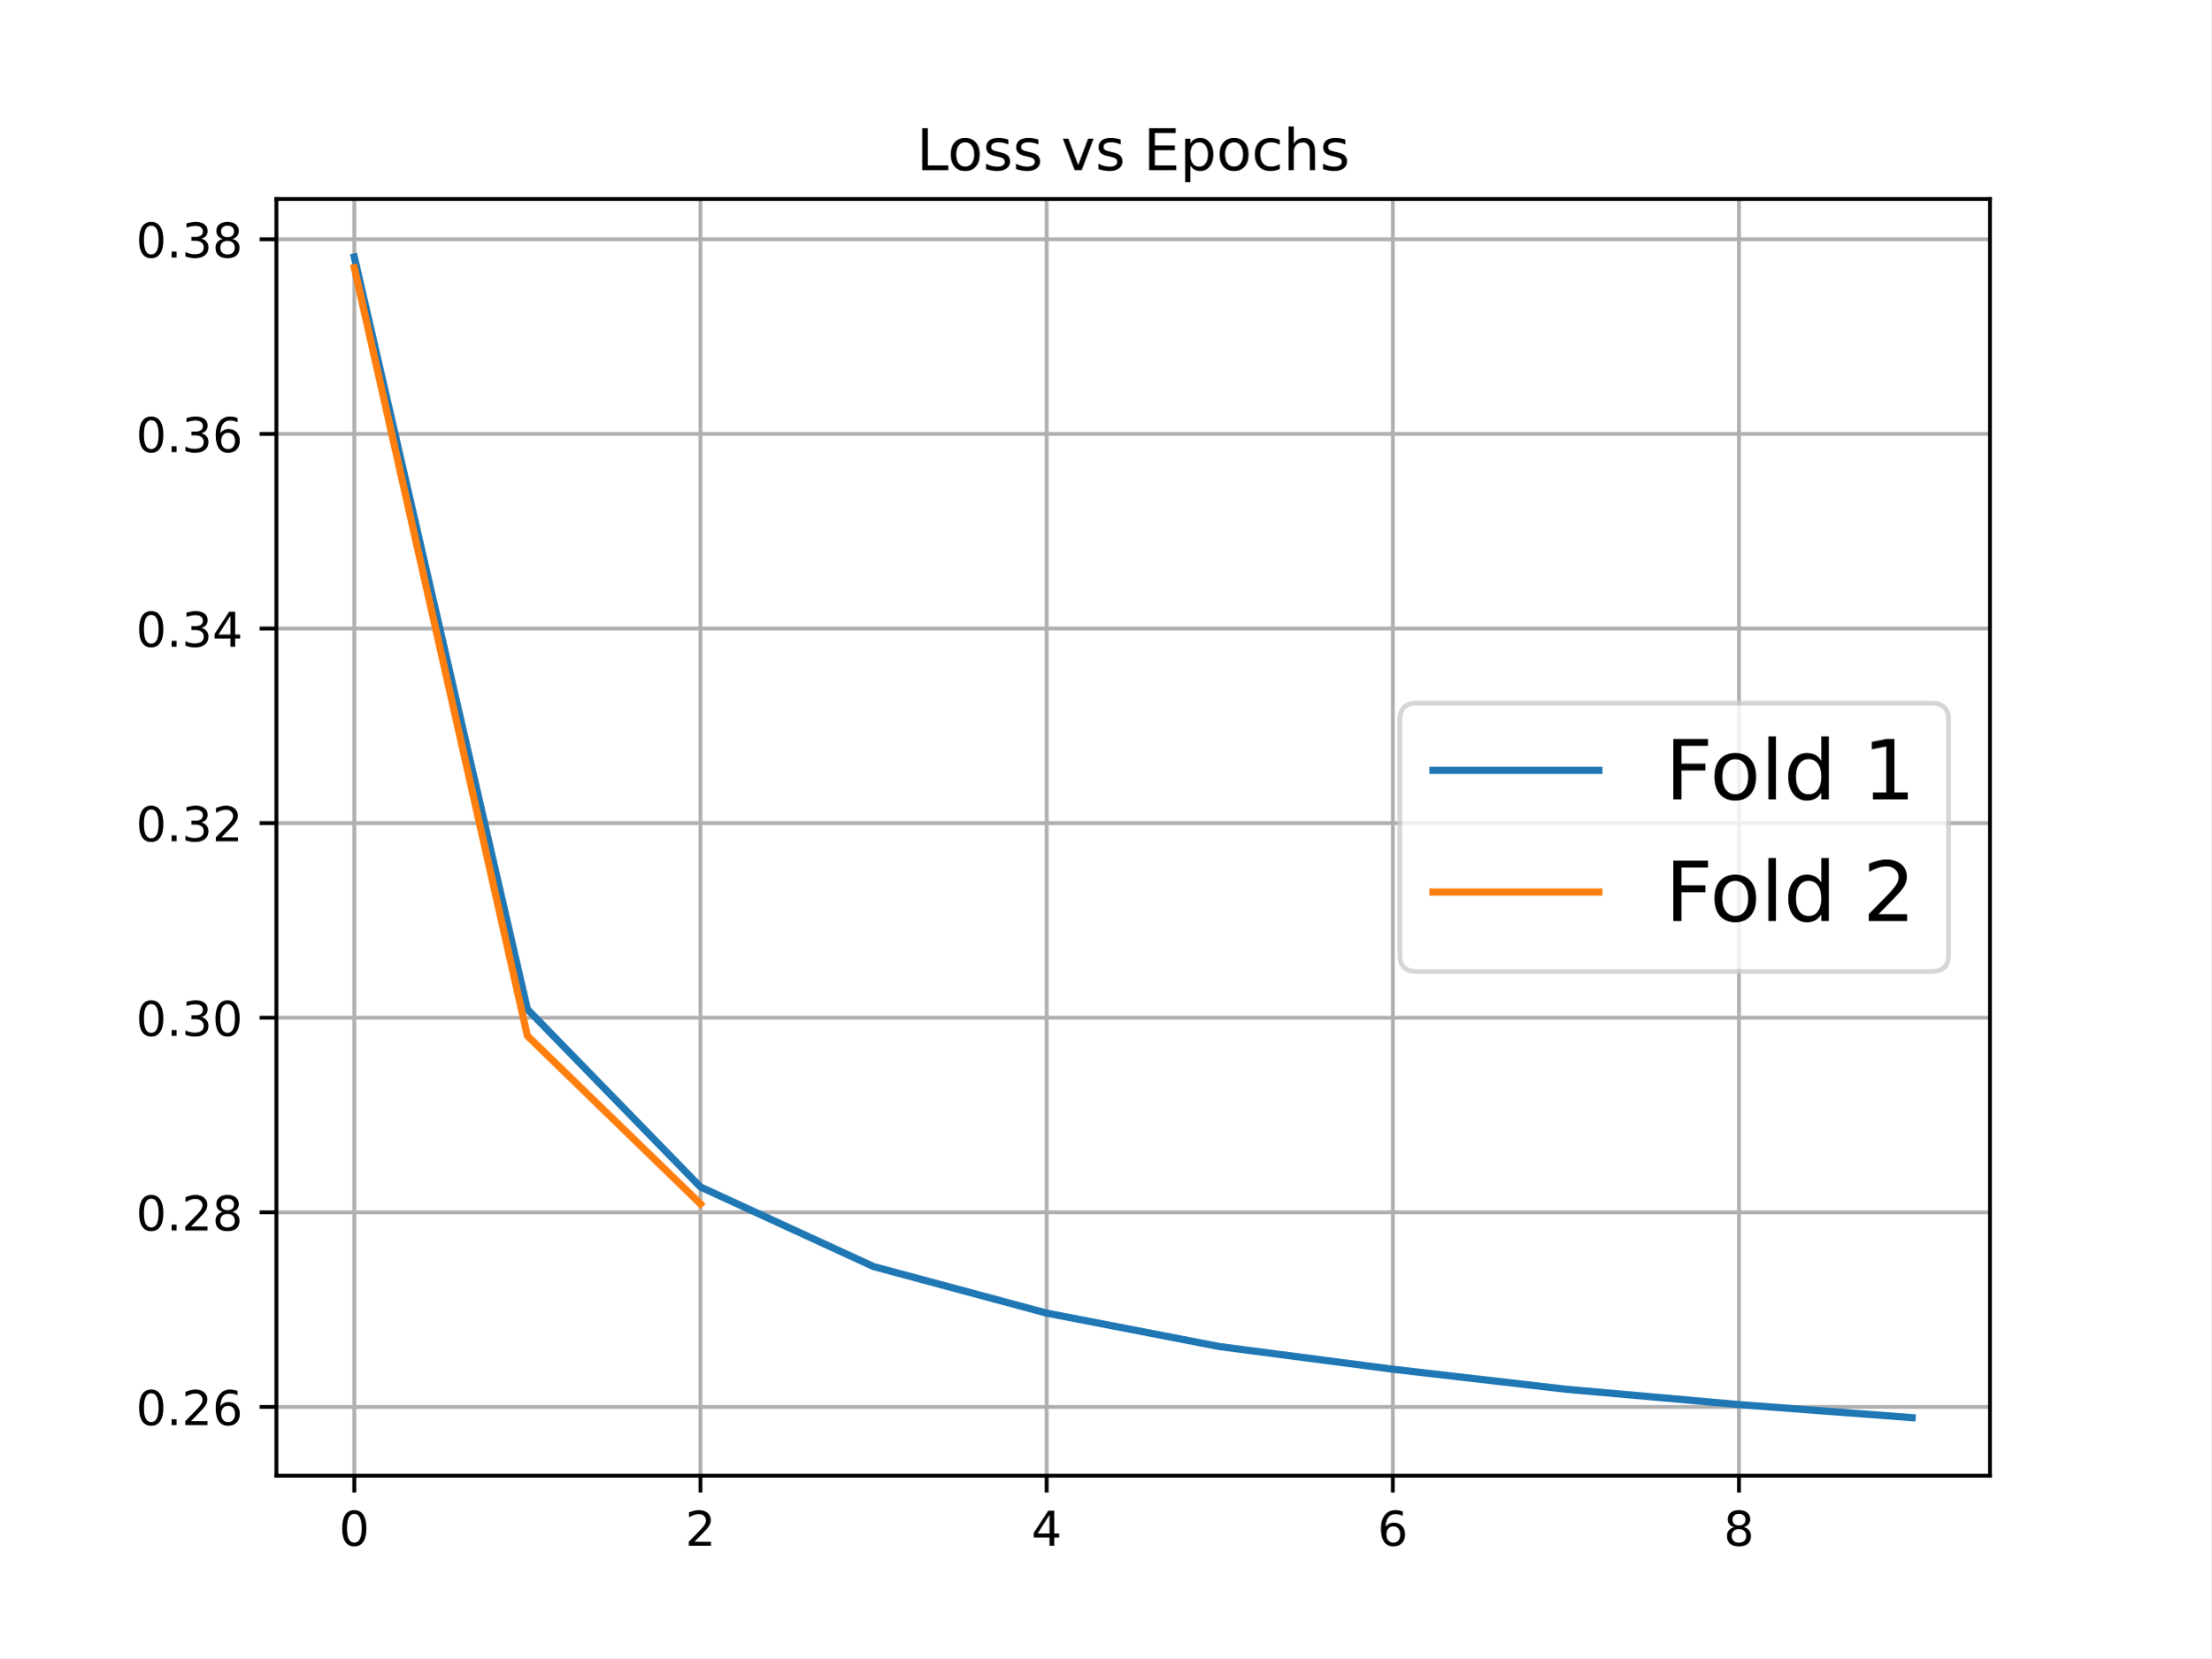
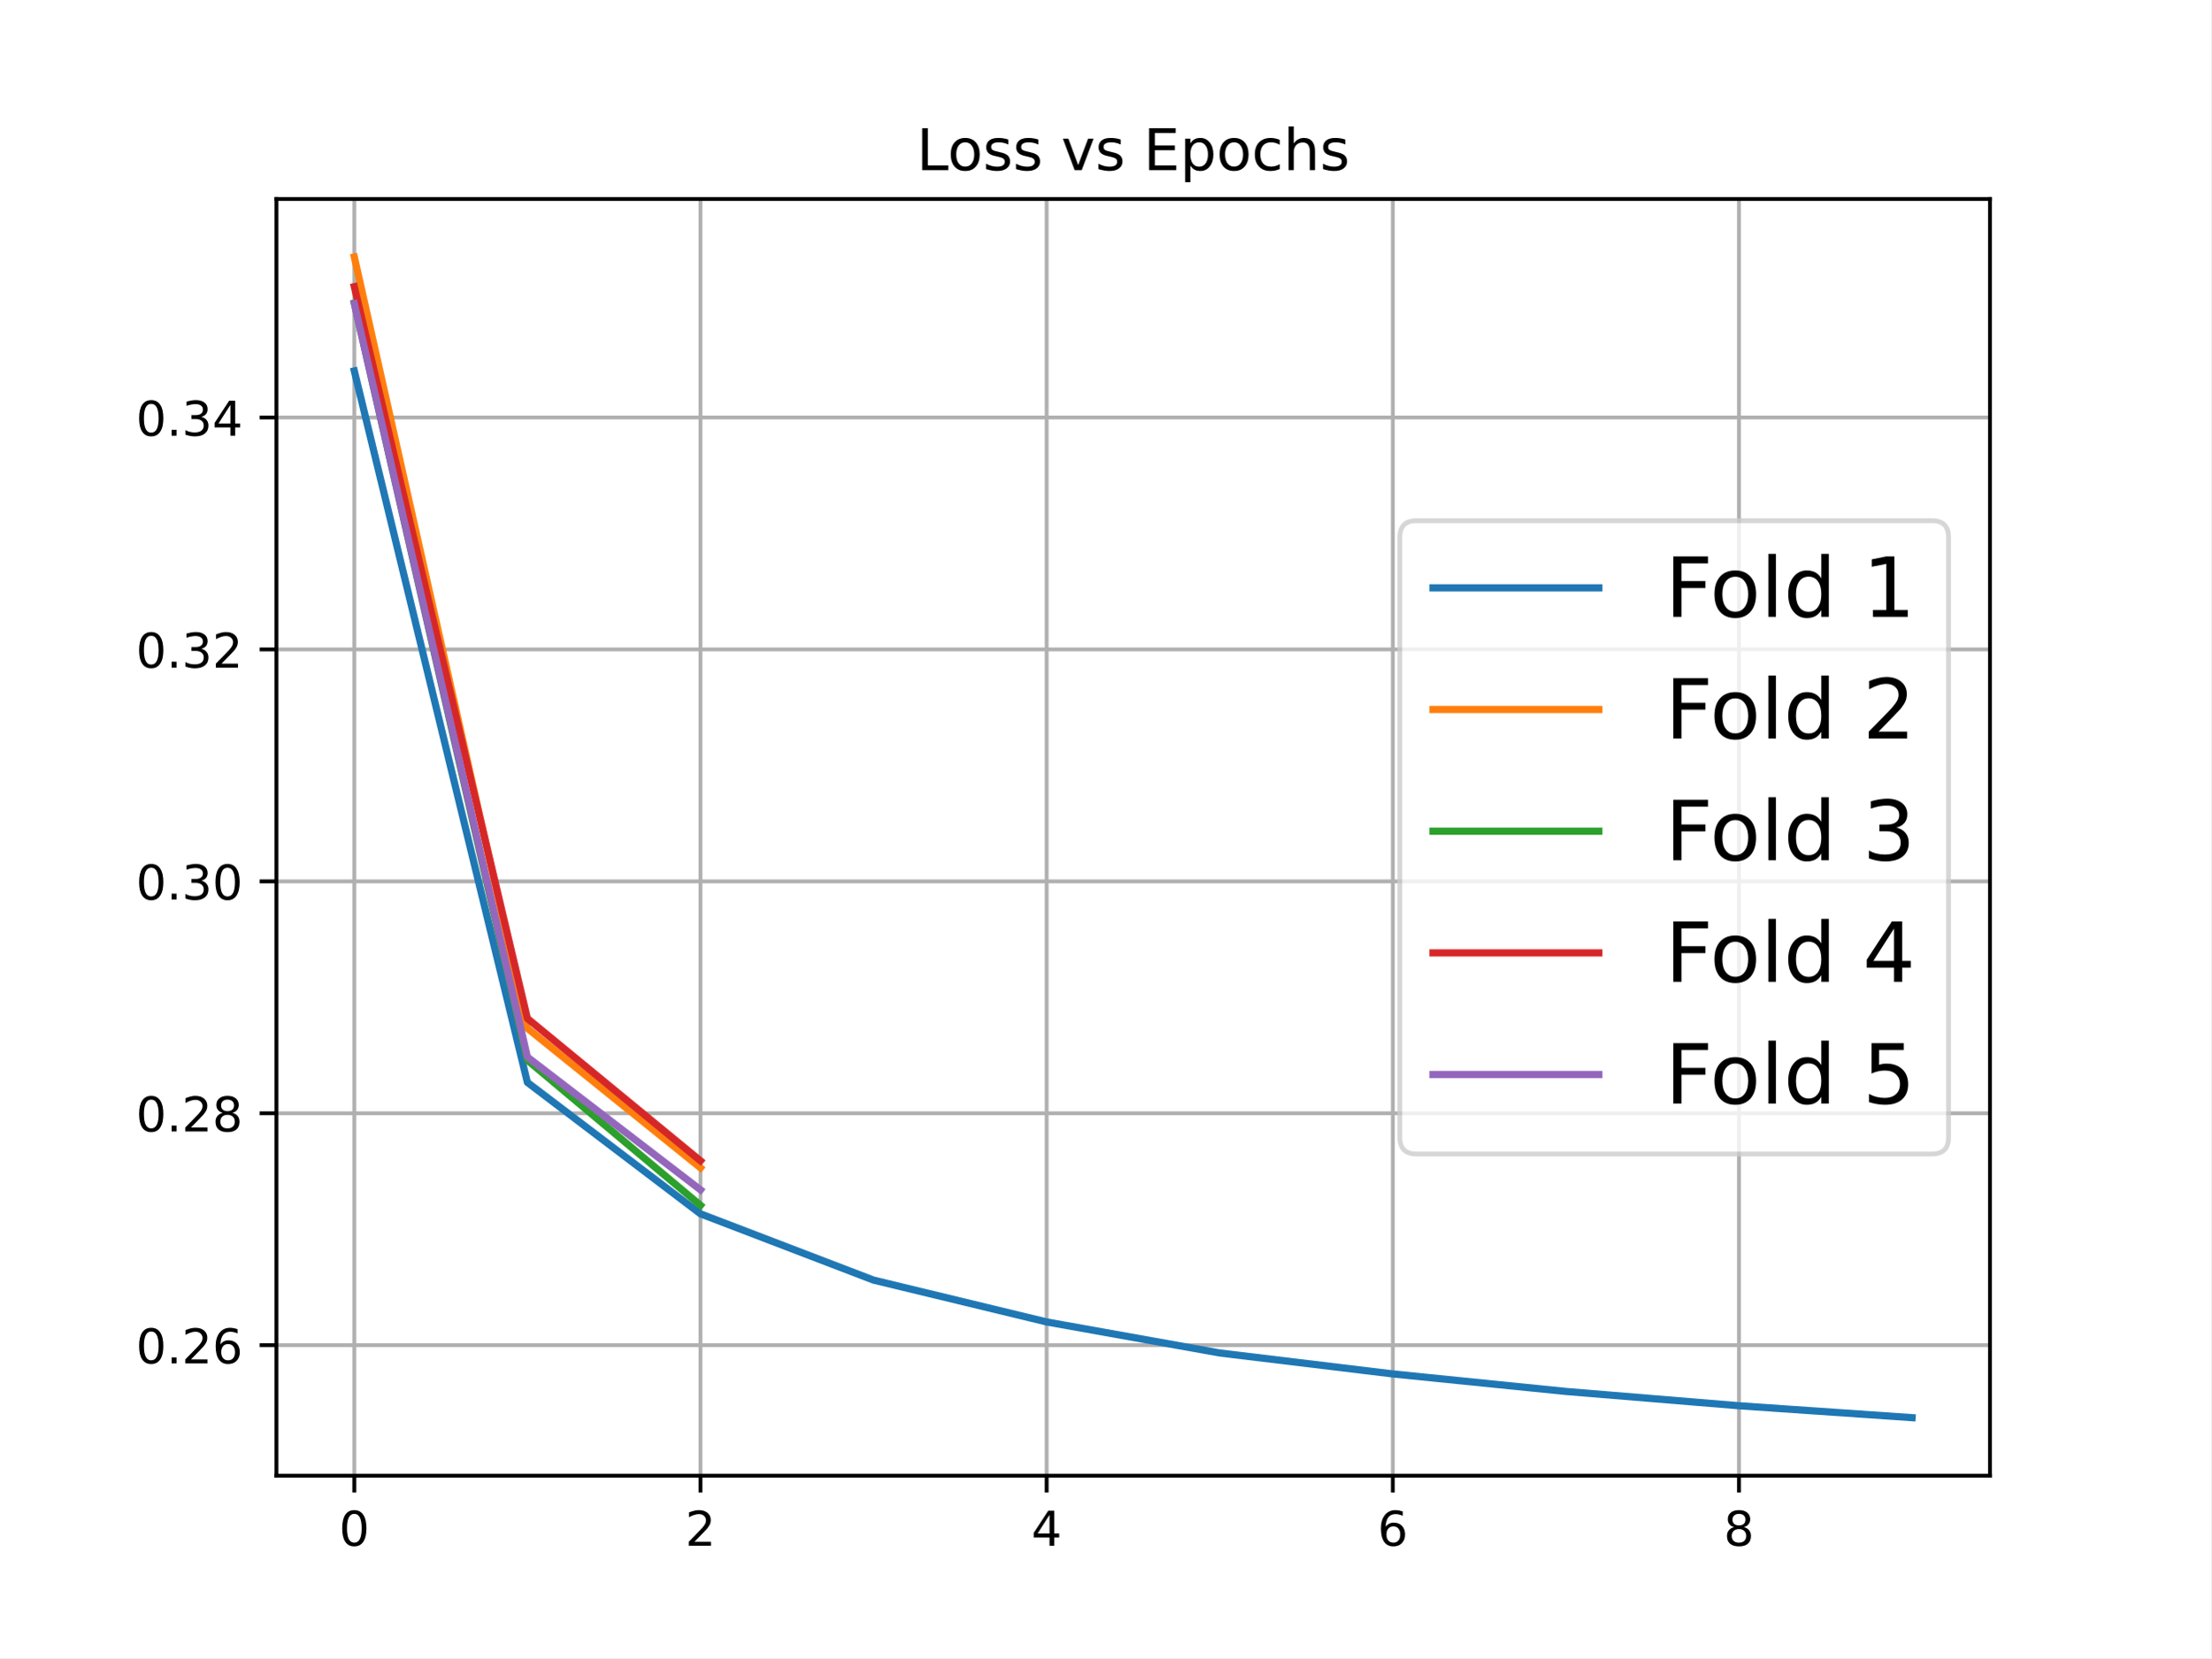
<svg xmlns="http://www.w3.org/2000/svg" xmlns:xlink="http://www.w3.org/1999/xlink" width="460.8pt" height="345.6pt" viewBox="0 0 460.8 345.6" version="1.1">
  <defs>
    <style type="text/css">*{stroke-linejoin: round; stroke-linecap: butt}</style>
  </defs>
  <g id="figure_1">
    <g id="patch_1">
      <path d="M 0 345.6  L 460.8 345.6  L 460.8 0  L 0 0  z " style="fill: #ffffff" />
    </g>
    <g id="axes_1">
      <g id="patch_2">
        <path d="M 57.6 307.584  L 414.72 307.584  L 414.72 41.472  L 57.6 41.472  z " style="fill: #ffffff" />
      </g>
      <g id="matplotlib.axis_1">
        <g id="xtick_1">
          <g id="line2d_1">
-             <path d="M 73.833 307.584  L 73.833 41.472  " clip-path="url(#pb95460b1b8)" style="fill: none; stroke: #b0b0b0; stroke-width: 0.8; stroke-linecap: square" />
+             <path d="M 73.833 307.584  L 73.833 41.472  " clip-path="url(#pbb10da209e)" style="fill: none; stroke: #b0b0b0; stroke-width: 0.8; stroke-linecap: square" />
          </g>
          <g id="line2d_2">
            <defs>
-               <path id="m230f303138" d="M 0 0  L 0 3.5  " style="stroke: #000000; stroke-width: 0.8" />
+               <path id="mb69979f271" d="M 0 0  L 0 3.5  " style="stroke: #000000; stroke-width: 0.8" />
            </defs>
            <g>
-               <use xlink:href="#m230f303138" x="73.833" y="307.584" style="stroke: #000000; stroke-width: 0.8" />
+               <use xlink:href="#mb69979f271" x="73.833" y="307.584" style="stroke: #000000; stroke-width: 0.8" />
            </g>
          </g>
          <g id="text_1">
            <text style="font-size: 10px; font-family: 'DejaVu Sans', 'Bitstream Vera Sans', 'Computer Modern Sans Serif', 'Lucida Grande', 'Verdana', 'Geneva', 'Lucid', 'Arial', 'Helvetica', 'Avant Garde', sans-serif; text-anchor: middle" x="73.833" y="322.182" transform="rotate(-0 73.83273 322.1824)">0</text>
          </g>
        </g>
        <g id="xtick_2">
          <g id="line2d_3">
-             <path d="M 145.978 307.584  L 145.978 41.472  " clip-path="url(#pb95460b1b8)" style="fill: none; stroke: #b0b0b0; stroke-width: 0.8; stroke-linecap: square" />
+             <path d="M 145.978 307.584  L 145.978 41.472  " clip-path="url(#pbb10da209e)" style="fill: none; stroke: #b0b0b0; stroke-width: 0.8; stroke-linecap: square" />
          </g>
          <g id="line2d_4">
            <g>
-               <use xlink:href="#m230f303138" x="145.978" y="307.584" style="stroke: #000000; stroke-width: 0.8" />
+               <use xlink:href="#mb69979f271" x="145.978" y="307.584" style="stroke: #000000; stroke-width: 0.8" />
            </g>
          </g>
          <g id="text_2">
            <text style="font-size: 10px; font-family: 'DejaVu Sans', 'Bitstream Vera Sans', 'Computer Modern Sans Serif', 'Lucida Grande', 'Verdana', 'Geneva', 'Lucid', 'Arial', 'Helvetica', 'Avant Garde', sans-serif; text-anchor: middle" x="145.978" y="322.182" transform="rotate(-0 145.9782 322.1824)">2</text>
          </g>
        </g>
        <g id="xtick_3">
          <g id="line2d_5">
-             <path d="M 218.124 307.584  L 218.124 41.472  " clip-path="url(#pb95460b1b8)" style="fill: none; stroke: #b0b0b0; stroke-width: 0.8; stroke-linecap: square" />
+             <path d="M 218.124 307.584  L 218.124 41.472  " clip-path="url(#pbb10da209e)" style="fill: none; stroke: #b0b0b0; stroke-width: 0.8; stroke-linecap: square" />
          </g>
          <g id="line2d_6">
            <g>
-               <use xlink:href="#m230f303138" x="218.124" y="307.584" style="stroke: #000000; stroke-width: 0.8" />
+               <use xlink:href="#mb69979f271" x="218.124" y="307.584" style="stroke: #000000; stroke-width: 0.8" />
            </g>
          </g>
          <g id="text_3">
            <text style="font-size: 10px; font-family: 'DejaVu Sans', 'Bitstream Vera Sans', 'Computer Modern Sans Serif', 'Lucida Grande', 'Verdana', 'Geneva', 'Lucid', 'Arial', 'Helvetica', 'Avant Garde', sans-serif; text-anchor: middle" x="218.124" y="322.182" transform="rotate(-0 218.1236 322.1824)">4</text>
          </g>
        </g>
        <g id="xtick_4">
          <g id="line2d_7">
-             <path d="M 290.269 307.584  L 290.269 41.472  " clip-path="url(#pb95460b1b8)" style="fill: none; stroke: #b0b0b0; stroke-width: 0.8; stroke-linecap: square" />
+             <path d="M 290.269 307.584  L 290.269 41.472  " clip-path="url(#pbb10da209e)" style="fill: none; stroke: #b0b0b0; stroke-width: 0.8; stroke-linecap: square" />
          </g>
          <g id="line2d_8">
            <g>
-               <use xlink:href="#m230f303138" x="290.269" y="307.584" style="stroke: #000000; stroke-width: 0.8" />
+               <use xlink:href="#mb69979f271" x="290.269" y="307.584" style="stroke: #000000; stroke-width: 0.8" />
            </g>
          </g>
          <g id="text_4">
            <text style="font-size: 10px; font-family: 'DejaVu Sans', 'Bitstream Vera Sans', 'Computer Modern Sans Serif', 'Lucida Grande', 'Verdana', 'Geneva', 'Lucid', 'Arial', 'Helvetica', 'Avant Garde', sans-serif; text-anchor: middle" x="290.269" y="322.182" transform="rotate(-0 290.2691 322.1824)">6</text>
          </g>
        </g>
        <g id="xtick_5">
          <g id="line2d_9">
-             <path d="M 362.415 307.584  L 362.415 41.472  " clip-path="url(#pb95460b1b8)" style="fill: none; stroke: #b0b0b0; stroke-width: 0.8; stroke-linecap: square" />
+             <path d="M 362.415 307.584  L 362.415 41.472  " clip-path="url(#pbb10da209e)" style="fill: none; stroke: #b0b0b0; stroke-width: 0.8; stroke-linecap: square" />
          </g>
          <g id="line2d_10">
            <g>
-               <use xlink:href="#m230f303138" x="362.415" y="307.584" style="stroke: #000000; stroke-width: 0.8" />
+               <use xlink:href="#mb69979f271" x="362.415" y="307.584" style="stroke: #000000; stroke-width: 0.8" />
            </g>
          </g>
          <g id="text_5">
            <text style="font-size: 10px; font-family: 'DejaVu Sans', 'Bitstream Vera Sans', 'Computer Modern Sans Serif', 'Lucida Grande', 'Verdana', 'Geneva', 'Lucid', 'Arial', 'Helvetica', 'Avant Garde', sans-serif; text-anchor: middle" x="362.415" y="322.182" transform="rotate(-0 362.4145 322.1824)">8</text>
          </g>
        </g>
      </g>
      <g id="matplotlib.axis_2">
        <g id="ytick_1">
          <g id="line2d_11">
-             <path d="M 57.6 293.245  L 414.72 293.245  " clip-path="url(#pb95460b1b8)" style="fill: none; stroke: #b0b0b0; stroke-width: 0.8; stroke-linecap: square" />
+             <path d="M 57.6 280.378  L 414.72 280.378  " clip-path="url(#pbb10da209e)" style="fill: none; stroke: #b0b0b0; stroke-width: 0.8; stroke-linecap: square" />
          </g>
          <g id="line2d_12">
            <defs>
-               <path id="mc4cb249fbd" d="M 0 0  L -3.5 0  " style="stroke: #000000; stroke-width: 0.8" />
+               <path id="m6511d8de30" d="M 0 0  L -3.5 0  " style="stroke: #000000; stroke-width: 0.8" />
            </defs>
            <g>
-               <use xlink:href="#mc4cb249fbd" x="57.6" y="293.245" style="stroke: #000000; stroke-width: 0.8" />
+               <use xlink:href="#m6511d8de30" x="57.6" y="280.378" style="stroke: #000000; stroke-width: 0.8" />
            </g>
          </g>
          <g id="text_6">
-             <text style="font-size: 10px; font-family: 'DejaVu Sans', 'Bitstream Vera Sans', 'Computer Modern Sans Serif', 'Lucida Grande', 'Verdana', 'Geneva', 'Lucid', 'Arial', 'Helvetica', 'Avant Garde', sans-serif; text-anchor: end" x="50.6" y="297.044" transform="rotate(-0 50.6 297.0443)">0.26</text>
+             <text style="font-size: 10px; font-family: 'DejaVu Sans', 'Bitstream Vera Sans', 'Computer Modern Sans Serif', 'Lucida Grande', 'Verdana', 'Geneva', 'Lucid', 'Arial', 'Helvetica', 'Avant Garde', sans-serif; text-anchor: end" x="50.6" y="284.178" transform="rotate(-0 50.6 284.1777)">0.26</text>
          </g>
        </g>
        <g id="ytick_2">
          <g id="line2d_13">
-             <path d="M 57.6 252.683  L 414.72 252.683  " clip-path="url(#pb95460b1b8)" style="fill: none; stroke: #b0b0b0; stroke-width: 0.8; stroke-linecap: square" />
+             <path d="M 57.6 232.038  L 414.72 232.038  " clip-path="url(#pbb10da209e)" style="fill: none; stroke: #b0b0b0; stroke-width: 0.8; stroke-linecap: square" />
          </g>
          <g id="line2d_14">
            <g>
-               <use xlink:href="#mc4cb249fbd" x="57.6" y="252.683" style="stroke: #000000; stroke-width: 0.8" />
+               <use xlink:href="#m6511d8de30" x="57.6" y="232.038" style="stroke: #000000; stroke-width: 0.8" />
            </g>
          </g>
          <g id="text_7">
-             <text style="font-size: 10px; font-family: 'DejaVu Sans', 'Bitstream Vera Sans', 'Computer Modern Sans Serif', 'Lucida Grande', 'Verdana', 'Geneva', 'Lucid', 'Arial', 'Helvetica', 'Avant Garde', sans-serif; text-anchor: end" x="50.6" y="256.482" transform="rotate(-0 50.6 256.4822)">0.28</text>
+             <text style="font-size: 10px; font-family: 'DejaVu Sans', 'Bitstream Vera Sans', 'Computer Modern Sans Serif', 'Lucida Grande', 'Verdana', 'Geneva', 'Lucid', 'Arial', 'Helvetica', 'Avant Garde', sans-serif; text-anchor: end" x="50.6" y="235.837" transform="rotate(-0 50.6 235.837)">0.28</text>
          </g>
        </g>
        <g id="ytick_3">
          <g id="line2d_15">
-             <path d="M 57.6 212.121  L 414.72 212.121  " clip-path="url(#pb95460b1b8)" style="fill: none; stroke: #b0b0b0; stroke-width: 0.8; stroke-linecap: square" />
+             <path d="M 57.6 183.697  L 414.72 183.697  " clip-path="url(#pbb10da209e)" style="fill: none; stroke: #b0b0b0; stroke-width: 0.8; stroke-linecap: square" />
          </g>
          <g id="line2d_16">
            <g>
-               <use xlink:href="#mc4cb249fbd" x="57.6" y="212.121" style="stroke: #000000; stroke-width: 0.8" />
+               <use xlink:href="#m6511d8de30" x="57.6" y="183.697" style="stroke: #000000; stroke-width: 0.8" />
            </g>
          </g>
          <g id="text_8">
-             <text style="font-size: 10px; font-family: 'DejaVu Sans', 'Bitstream Vera Sans', 'Computer Modern Sans Serif', 'Lucida Grande', 'Verdana', 'Geneva', 'Lucid', 'Arial', 'Helvetica', 'Avant Garde', sans-serif; text-anchor: end" x="50.6" y="215.92" transform="rotate(-0 50.6 215.9202)">0.30</text>
+             <text style="font-size: 10px; font-family: 'DejaVu Sans', 'Bitstream Vera Sans', 'Computer Modern Sans Serif', 'Lucida Grande', 'Verdana', 'Geneva', 'Lucid', 'Arial', 'Helvetica', 'Avant Garde', sans-serif; text-anchor: end" x="50.6" y="187.496" transform="rotate(-0 50.6 187.4964)">0.30</text>
          </g>
        </g>
        <g id="ytick_4">
          <g id="line2d_17">
-             <path d="M 57.6 171.559  L 414.72 171.559  " clip-path="url(#pb95460b1b8)" style="fill: none; stroke: #b0b0b0; stroke-width: 0.8; stroke-linecap: square" />
+             <path d="M 57.6 135.357  L 414.72 135.357  " clip-path="url(#pbb10da209e)" style="fill: none; stroke: #b0b0b0; stroke-width: 0.8; stroke-linecap: square" />
          </g>
          <g id="line2d_18">
            <g>
-               <use xlink:href="#mc4cb249fbd" x="57.6" y="171.559" style="stroke: #000000; stroke-width: 0.8" />
+               <use xlink:href="#m6511d8de30" x="57.6" y="135.357" style="stroke: #000000; stroke-width: 0.8" />
            </g>
          </g>
          <g id="text_9">
-             <text style="font-size: 10px; font-family: 'DejaVu Sans', 'Bitstream Vera Sans', 'Computer Modern Sans Serif', 'Lucida Grande', 'Verdana', 'Geneva', 'Lucid', 'Arial', 'Helvetica', 'Avant Garde', sans-serif; text-anchor: end" x="50.6" y="175.358" transform="rotate(-0 50.6 175.3581)">0.32</text>
+             <text style="font-size: 10px; font-family: 'DejaVu Sans', 'Bitstream Vera Sans', 'Computer Modern Sans Serif', 'Lucida Grande', 'Verdana', 'Geneva', 'Lucid', 'Arial', 'Helvetica', 'Avant Garde', sans-serif; text-anchor: end" x="50.6" y="139.156" transform="rotate(-0 50.6 139.1557)">0.32</text>
          </g>
        </g>
        <g id="ytick_5">
          <g id="line2d_19">
-             <path d="M 57.6 130.997  L 414.72 130.997  " clip-path="url(#pb95460b1b8)" style="fill: none; stroke: #b0b0b0; stroke-width: 0.8; stroke-linecap: square" />
+             <path d="M 57.6 87.016  L 414.72 87.016  " clip-path="url(#pbb10da209e)" style="fill: none; stroke: #b0b0b0; stroke-width: 0.8; stroke-linecap: square" />
          </g>
          <g id="line2d_20">
            <g>
-               <use xlink:href="#mc4cb249fbd" x="57.6" y="130.997" style="stroke: #000000; stroke-width: 0.8" />
+               <use xlink:href="#m6511d8de30" x="57.6" y="87.016" style="stroke: #000000; stroke-width: 0.8" />
            </g>
          </g>
          <g id="text_10">
-             <text style="font-size: 10px; font-family: 'DejaVu Sans', 'Bitstream Vera Sans', 'Computer Modern Sans Serif', 'Lucida Grande', 'Verdana', 'Geneva', 'Lucid', 'Arial', 'Helvetica', 'Avant Garde', sans-serif; text-anchor: end" x="50.6" y="134.796" transform="rotate(-0 50.6 134.7961)">0.34</text>
-           </g>
-         </g>
-         <g id="ytick_6">
-           <g id="line2d_21">
-             <path d="M 57.6 90.435  L 414.72 90.435  " clip-path="url(#pb95460b1b8)" style="fill: none; stroke: #b0b0b0; stroke-width: 0.8; stroke-linecap: square" />
-           </g>
-           <g id="line2d_22">
-             <g>
-               <use xlink:href="#mc4cb249fbd" x="57.6" y="90.435" style="stroke: #000000; stroke-width: 0.8" />
-             </g>
-           </g>
-           <g id="text_11">
-             <text style="font-size: 10px; font-family: 'DejaVu Sans', 'Bitstream Vera Sans', 'Computer Modern Sans Serif', 'Lucida Grande', 'Verdana', 'Geneva', 'Lucid', 'Arial', 'Helvetica', 'Avant Garde', sans-serif; text-anchor: end" x="50.6" y="94.234" transform="rotate(-0 50.6 94.23401)">0.36</text>
-           </g>
-         </g>
-         <g id="ytick_7">
-           <g id="line2d_23">
-             <path d="M 57.6 49.873  L 414.72 49.873  " clip-path="url(#pb95460b1b8)" style="fill: none; stroke: #b0b0b0; stroke-width: 0.8; stroke-linecap: square" />
-           </g>
-           <g id="line2d_24">
-             <g>
-               <use xlink:href="#mc4cb249fbd" x="57.6" y="49.873" style="stroke: #000000; stroke-width: 0.8" />
-             </g>
-           </g>
-           <g id="text_12">
-             <text style="font-size: 10px; font-family: 'DejaVu Sans', 'Bitstream Vera Sans', 'Computer Modern Sans Serif', 'Lucida Grande', 'Verdana', 'Geneva', 'Lucid', 'Arial', 'Helvetica', 'Avant Garde', sans-serif; text-anchor: end" x="50.6" y="53.672" transform="rotate(-0 50.6 53.67196)">0.38</text>
-           </g>
-         </g>
+             <text style="font-size: 10px; font-family: 'DejaVu Sans', 'Bitstream Vera Sans', 'Computer Modern Sans Serif', 'Lucida Grande', 'Verdana', 'Geneva', 'Lucid', 'Arial', 'Helvetica', 'Avant Garde', sans-serif; text-anchor: end" x="50.6" y="90.815" transform="rotate(-0 50.6 90.81511)">0.34</text>
+           </g>
+         </g>
+       </g>
+       <g id="line2d_21">
+         <path d="M 73.833 77.31  L 109.905 225.607  L 145.978 253.003  L 182.051 266.818  L 218.124 275.537  L 254.196 282.007  L 290.269 286.373  L 326.342 290.024  L 362.415 293.006  L 398.487 295.488  " clip-path="url(#pbb10da209e)" style="fill: none; stroke: #1f77b4; stroke-width: 1.5; stroke-linecap: square" />
+       </g>
+       <g id="line2d_22">
+         <path d="M 73.833 53.568  L 109.905 214.328  L 145.978 243.411  " clip-path="url(#pbb10da209e)" style="fill: none; stroke: #ff7f0e; stroke-width: 1.5; stroke-linecap: square" />
+       </g>
+       <g id="line2d_23">
+         <path d="M 73.833 63.172  L 109.905 220.986  L 145.978 251.224  " clip-path="url(#pbb10da209e)" style="fill: none; stroke: #2ca02c; stroke-width: 1.5; stroke-linecap: square" />
+       </g>
+       <g id="line2d_24">
+         <path d="M 73.833 59.748  L 109.905 212.28  L 145.978 241.951  " clip-path="url(#pbb10da209e)" style="fill: none; stroke: #d62728; stroke-width: 1.5; stroke-linecap: square" />
      </g>
      <g id="line2d_25">
-         <path d="M 73.833 53.568  L 109.905 210.356  L 145.978 247.404  L 182.051 263.995  L 218.124 273.698  L 254.196 280.678  L 290.269 285.391  L 326.342 289.564  L 362.415 292.766  L 398.487 295.488  " clip-path="url(#pb95460b1b8)" style="fill: none; stroke: #1f77b4; stroke-width: 1.5; stroke-linecap: square" />
-       </g>
-       <g id="line2d_26">
-         <path d="M 73.833 55.785  L 109.905 215.905  L 145.978 250.922  " clip-path="url(#pb95460b1b8)" style="fill: none; stroke: #ff7f0e; stroke-width: 1.5; stroke-linecap: square" />
+         <path d="M 73.833 63.288  L 109.905 220.318  L 145.978 248  " clip-path="url(#pbb10da209e)" style="fill: none; stroke: #9467bd; stroke-width: 1.5; stroke-linecap: square" />
      </g>
      <g id="patch_3">
        <path d="M 57.6 307.584  L 57.6 41.472  " style="fill: none; stroke: #000000; stroke-width: 0.8; stroke-linejoin: miter; stroke-linecap: square" />
      </g>
      <g id="patch_4">
        <path d="M 414.72 307.584  L 414.72 41.472  " style="fill: none; stroke: #000000; stroke-width: 0.8; stroke-linejoin: miter; stroke-linecap: square" />
      </g>
      <g id="patch_5">
        <path d="M 57.6 307.584  L 414.72 307.584  " style="fill: none; stroke: #000000; stroke-width: 0.8; stroke-linejoin: miter; stroke-linecap: square" />
      </g>
      <g id="patch_6">
        <path d="M 57.6 41.472  L 414.72 41.472  " style="fill: none; stroke: #000000; stroke-width: 0.8; stroke-linejoin: miter; stroke-linecap: square" />
      </g>
-       <g id="text_13">
+       <g id="text_11">
        <text style="font-size: 12px; font-family: 'DejaVu Sans', 'Bitstream Vera Sans', 'Computer Modern Sans Serif', 'Lucida Grande', 'Verdana', 'Geneva', 'Lucid', 'Arial', 'Helvetica', 'Avant Garde', sans-serif; text-anchor: middle" x="236.16" y="35.472" transform="rotate(-0 236.16 35.472)">Loss vs Epochs</text>
      </g>
      <g id="legend_1">
        <g id="patch_7">
-           <path d="M 295.186 202.484  L 402.624 202.484  Q 406.08 202.484 406.08 199.028  L 406.08 150.028  Q 406.08 146.572 402.624 146.572  L 295.186 146.572  Q 291.73 146.572 291.73 150.028  L 291.73 199.028  Q 291.73 202.484 295.186 202.484  z " style="fill: #ffffff; opacity: 0.8; stroke: #cccccc; stroke-linejoin: miter" />
+           <path d="M 295.186 240.53  L 402.624 240.53  Q 406.08 240.53 406.08 237.073  L 406.08 111.983  Q 406.08 108.526 402.624 108.526  L 295.186 108.526  Q 291.73 108.526 291.73 111.983  L 291.73 237.073  Q 291.73 240.53 295.186 240.53  z " style="fill: #ffffff; opacity: 0.8; stroke: #cccccc; stroke-linejoin: miter" />
+         </g>
+         <g id="line2d_26">
+           <path d="M 298.642 122.521  L 315.922 122.521  L 333.202 122.521  " style="fill: none; stroke: #1f77b4; stroke-width: 1.5; stroke-linecap: square" />
+         </g>
+         <g id="text_12">
+           <text style="font-size: 17.28px; font-family: 'DejaVu Sans', 'Bitstream Vera Sans', 'Computer Modern Sans Serif', 'Lucida Grande', 'Verdana', 'Geneva', 'Lucid', 'Arial', 'Helvetica', 'Avant Garde', sans-serif; text-anchor: start" x="347.026" y="128.569" transform="rotate(-0 347.0256 128.5686)">Fold 1</text>
        </g>
        <g id="line2d_27">
-           <path d="M 298.642 160.566  L 315.922 160.566  L 333.202 160.566  " style="fill: none; stroke: #1f77b4; stroke-width: 1.5; stroke-linecap: square" />
+           <path d="M 298.642 147.884  L 315.922 147.884  L 333.202 147.884  " style="fill: none; stroke: #ff7f0e; stroke-width: 1.5; stroke-linecap: square" />
+         </g>
+         <g id="text_13">
+           <text style="font-size: 17.28px; font-family: 'DejaVu Sans', 'Bitstream Vera Sans', 'Computer Modern Sans Serif', 'Lucida Grande', 'Verdana', 'Geneva', 'Lucid', 'Arial', 'Helvetica', 'Avant Garde', sans-serif; text-anchor: start" x="347.026" y="153.932" transform="rotate(-0 347.0256 153.9324)">Fold 2</text>
+         </g>
+         <g id="line2d_28">
+           <path d="M 298.642 173.248  L 315.922 173.248  L 333.202 173.248  " style="fill: none; stroke: #2ca02c; stroke-width: 1.5; stroke-linecap: square" />
        </g>
        <g id="text_14">
-           <text style="font-size: 17.28px; font-family: 'DejaVu Sans', 'Bitstream Vera Sans', 'Computer Modern Sans Serif', 'Lucida Grande', 'Verdana', 'Geneva', 'Lucid', 'Arial', 'Helvetica', 'Avant Garde', sans-serif; text-anchor: start" x="347.026" y="166.614" transform="rotate(-0 347.0256 166.6143)">Fold 1</text>
-         </g>
-         <g id="line2d_28">
-           <path d="M 298.642 185.93  L 315.922 185.93  L 333.202 185.93  " style="fill: none; stroke: #ff7f0e; stroke-width: 1.5; stroke-linecap: square" />
+           <text style="font-size: 17.28px; font-family: 'DejaVu Sans', 'Bitstream Vera Sans', 'Computer Modern Sans Serif', 'Lucida Grande', 'Verdana', 'Geneva', 'Lucid', 'Arial', 'Helvetica', 'Avant Garde', sans-serif; text-anchor: start" x="347.026" y="179.296" transform="rotate(-0 347.0256 179.2962)">Fold 3</text>
+         </g>
+         <g id="line2d_29">
+           <path d="M 298.642 198.612  L 315.922 198.612  L 333.202 198.612  " style="fill: none; stroke: #d62728; stroke-width: 1.5; stroke-linecap: square" />
        </g>
        <g id="text_15">
-           <text style="font-size: 17.28px; font-family: 'DejaVu Sans', 'Bitstream Vera Sans', 'Computer Modern Sans Serif', 'Lucida Grande', 'Verdana', 'Geneva', 'Lucid', 'Arial', 'Helvetica', 'Avant Garde', sans-serif; text-anchor: start" x="347.026" y="191.978" transform="rotate(-0 347.0256 191.9781)">Fold 2</text>
+           <text style="font-size: 17.28px; font-family: 'DejaVu Sans', 'Bitstream Vera Sans', 'Computer Modern Sans Serif', 'Lucida Grande', 'Verdana', 'Geneva', 'Lucid', 'Arial', 'Helvetica', 'Avant Garde', sans-serif; text-anchor: start" x="347.026" y="204.66" transform="rotate(-0 347.0256 204.66)">Fold 4</text>
+         </g>
+         <g id="line2d_30">
+           <path d="M 298.642 223.976  L 315.922 223.976  L 333.202 223.976  " style="fill: none; stroke: #9467bd; stroke-width: 1.5; stroke-linecap: square" />
+         </g>
+         <g id="text_16">
+           <text style="font-size: 17.28px; font-family: 'DejaVu Sans', 'Bitstream Vera Sans', 'Computer Modern Sans Serif', 'Lucida Grande', 'Verdana', 'Geneva', 'Lucid', 'Arial', 'Helvetica', 'Avant Garde', sans-serif; text-anchor: start" x="347.026" y="230.024" transform="rotate(-0 347.0256 230.0238)">Fold 5</text>
        </g>
      </g>
    </g>
  </g>
  <defs>
-     <clipPath id="pb95460b1b8">
+     <clipPath id="pbb10da209e">
      <rect x="57.6" y="41.472" width="357.12" height="266.112" />
    </clipPath>
  </defs>
</svg>
